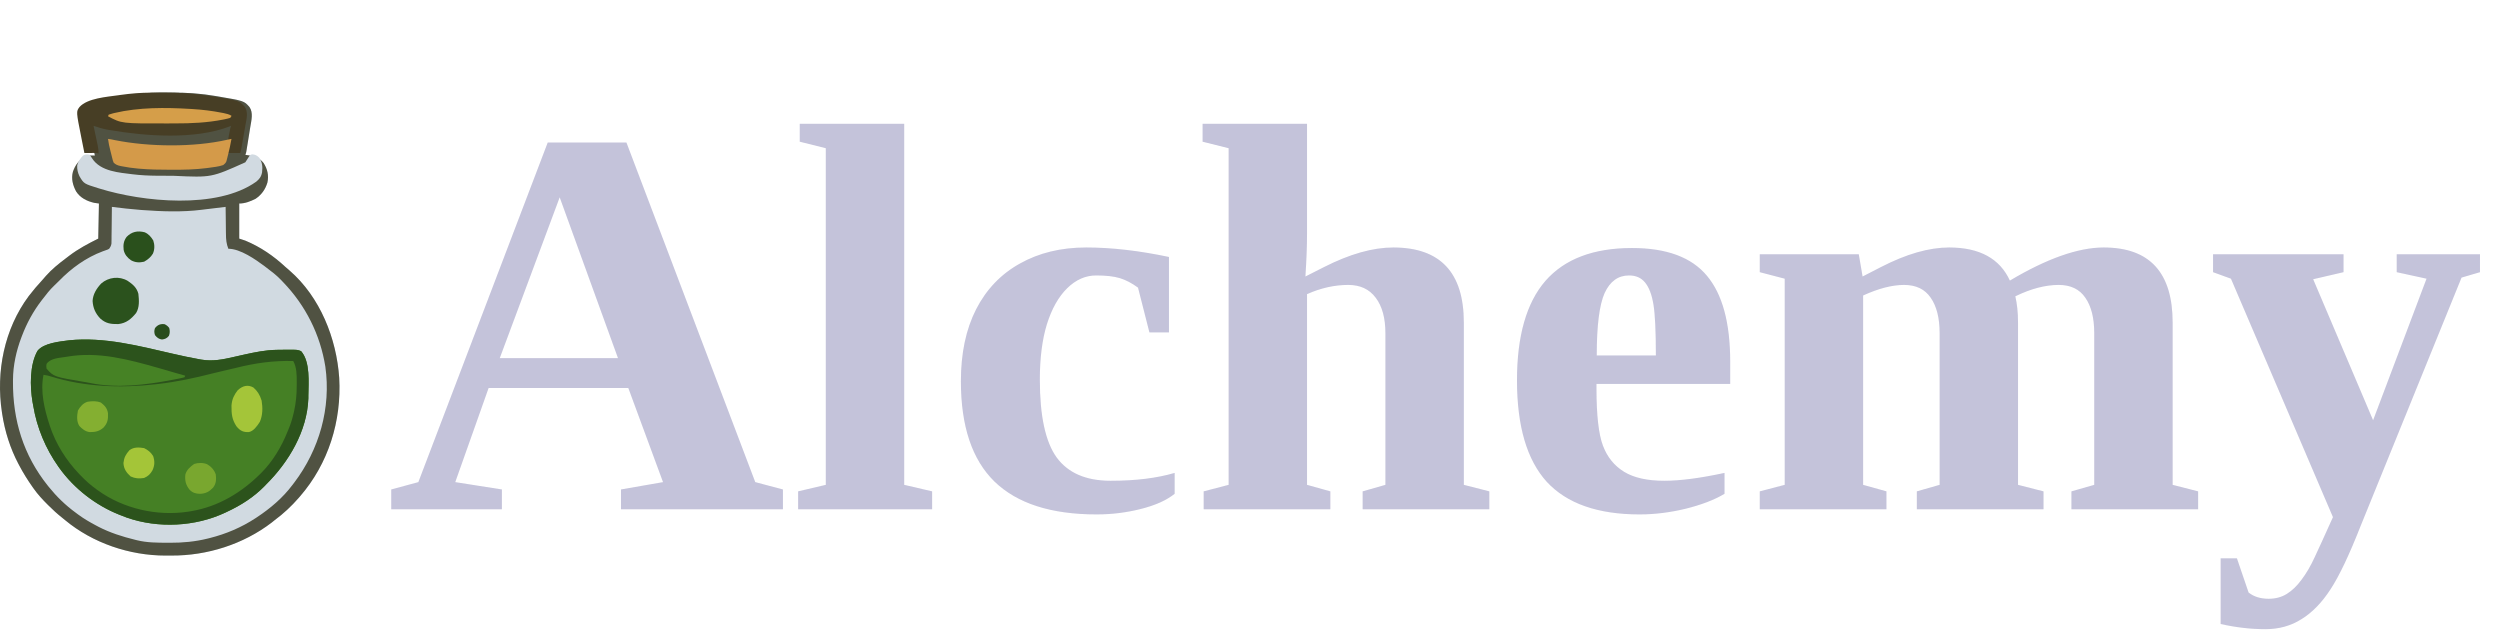
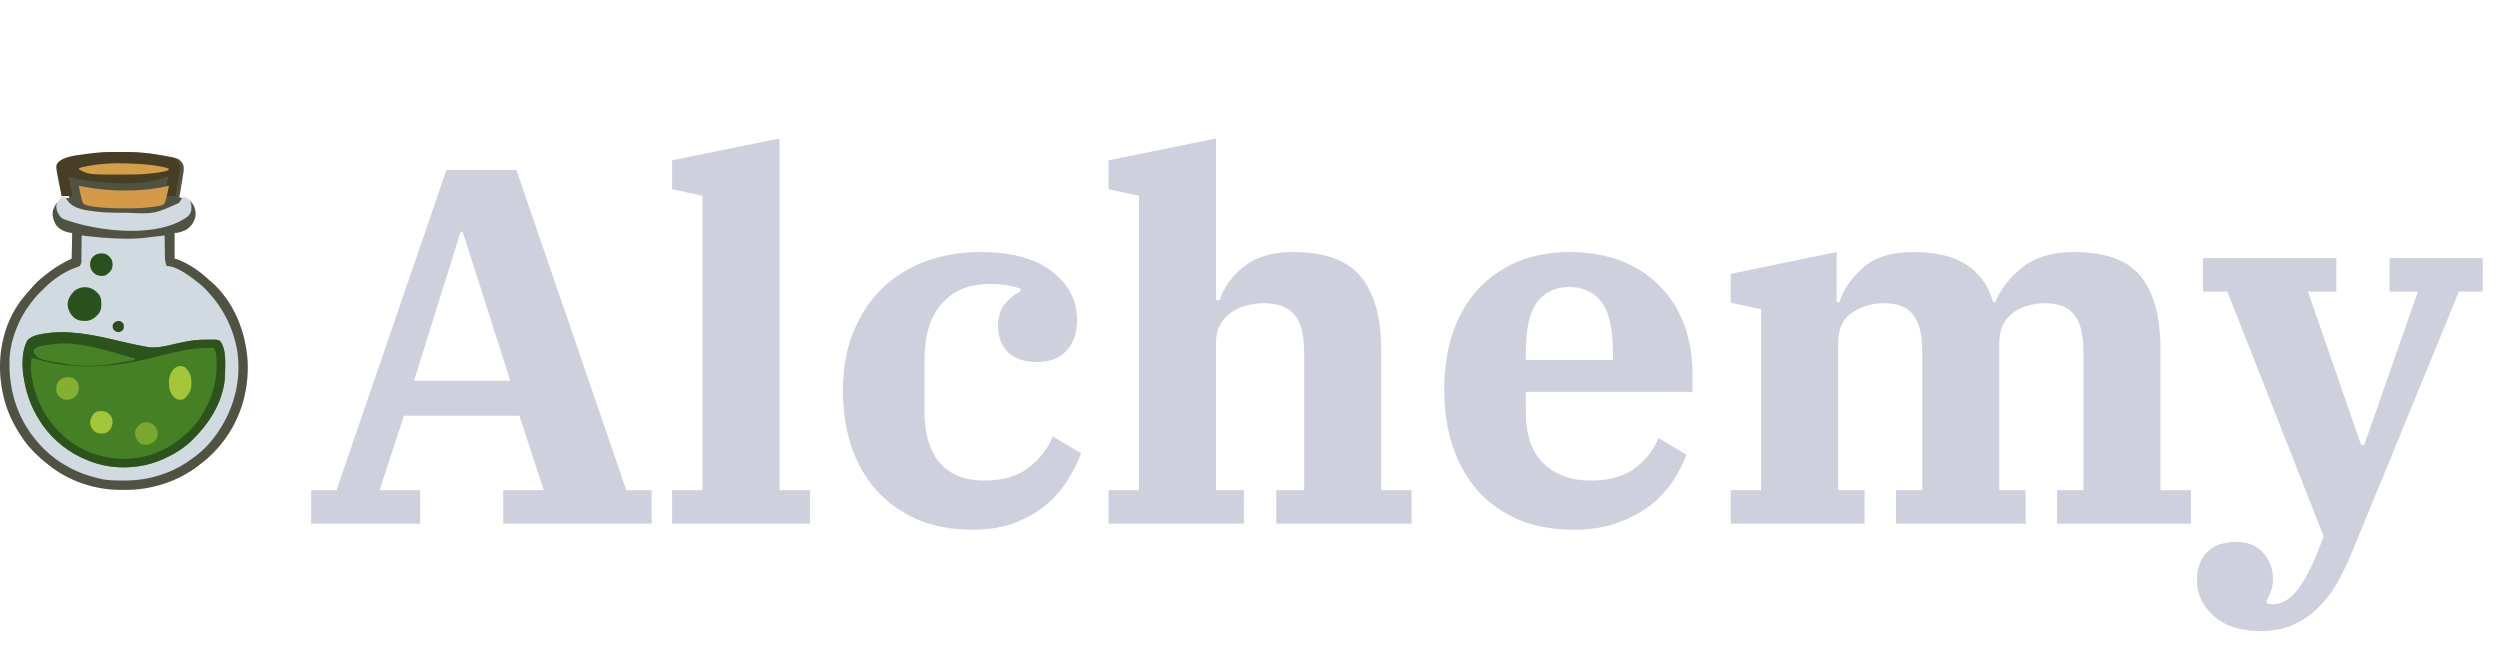
- <svg xmlns="http://www.w3.org/2000/svg" width="162" height="41" viewBox="0 0 162 41" fill="none">
-   <path d="M32.523 31.717V33H25.352V31.717L27.109 31.242L35.494 9.234H40.592L48.941 31.242L50.734 31.717V33H40.24V31.717L42.965 31.242L40.715 25.143H31.662L29.5 31.242L32.523 31.717ZM36.268 12.785L32.383 23.209H40.047L36.268 12.785ZM58.592 31.418L60.402 31.84V33H51.719V31.84L53.512 31.418V9.604L51.824 9.182V8.021H58.592V31.418ZM76.117 31.998C75.59 32.42 74.857 32.748 73.92 32.982C72.994 33.217 72.039 33.334 71.055 33.334C68.113 33.334 65.91 32.625 64.445 31.207C62.992 29.789 62.266 27.621 62.266 24.703C62.266 22.887 62.594 21.334 63.25 20.045C63.918 18.744 64.867 17.754 66.098 17.074C67.328 16.383 68.758 16.037 70.387 16.037C72.027 16.037 73.814 16.242 75.748 16.652V21.539H74.482L73.744 18.639C73.346 18.346 72.953 18.141 72.566 18.023C72.18 17.906 71.67 17.848 71.037 17.848C70.346 17.848 69.719 18.123 69.156 18.674C68.594 19.225 68.154 20.004 67.838 21.012C67.533 22.008 67.381 23.203 67.381 24.598C67.381 26.953 67.744 28.635 68.471 29.643C69.209 30.65 70.375 31.154 71.969 31.154C73.586 31.154 74.969 30.984 76.117 30.645V31.998ZM84.695 15.176C84.695 15.949 84.66 16.863 84.59 17.918L85.803 17.303C87.467 16.459 88.961 16.037 90.285 16.037C93.332 16.037 94.856 17.66 94.856 20.906V31.418L96.508 31.84V33H88.299V31.84L89.775 31.418V21.592C89.775 20.607 89.564 19.84 89.143 19.289C88.732 18.738 88.141 18.463 87.367 18.463C86.477 18.463 85.586 18.662 84.695 19.061V31.418L86.207 31.84V33H77.998V31.84L79.615 31.418V9.604L77.928 9.182V8.021H84.695V15.176ZM105.754 16.072C107.992 16.072 109.609 16.67 110.605 17.865C111.613 19.061 112.117 20.918 112.117 23.438V24.879H103.451V25.16C103.451 26.906 103.592 28.148 103.873 28.887C104.154 29.625 104.611 30.188 105.244 30.574C105.877 30.961 106.744 31.154 107.846 31.154C108.877 31.154 110.178 30.984 111.748 30.645V31.998C111.104 32.385 110.266 32.707 109.234 32.965C108.215 33.211 107.219 33.334 106.246 33.334C103.539 33.334 101.535 32.631 100.234 31.225C98.945 29.807 98.301 27.615 98.301 24.65C98.301 21.768 98.916 19.617 100.146 18.199C101.389 16.781 103.258 16.072 105.754 16.072ZM105.561 17.848C104.857 17.848 104.33 18.229 103.979 18.99C103.639 19.752 103.469 21.1 103.469 23.033H107.301C107.301 21.463 107.248 20.361 107.143 19.729C107.037 19.084 106.855 18.609 106.598 18.305C106.352 18 106.006 17.848 105.561 17.848ZM120.695 17.918L121.891 17.303C123.531 16.459 125.002 16.037 126.303 16.037C128.271 16.037 129.584 16.752 130.24 18.182C132.643 16.752 134.67 16.037 136.322 16.037C139.299 16.037 140.787 17.66 140.787 20.906V31.418L142.439 31.84V33H134.23V31.84L135.707 31.418V21.592C135.707 20.607 135.514 19.84 135.127 19.289C134.752 18.738 134.178 18.463 133.404 18.463C132.537 18.463 131.6 18.709 130.592 19.201C130.709 19.693 130.768 20.262 130.768 20.906V31.418L132.42 31.84V33H124.211V31.84L125.688 31.418V21.592C125.688 20.607 125.494 19.84 125.107 19.289C124.732 18.738 124.158 18.463 123.385 18.463C122.611 18.463 121.727 18.691 120.73 19.148V31.418L122.242 31.84V33H114.033V31.84L115.65 31.418V18.059L114.033 17.637V16.477H120.449L120.695 17.918ZM151.176 33.51L144.566 18.059L143.406 17.637V16.477H151.861V17.637L149.893 18.094L153.777 27.234L157.24 18.059L155.307 17.637V16.477H160.703V17.637L159.508 17.988L152.986 34.037C152.236 35.947 151.58 37.33 151.018 38.185C150.455 39.053 149.828 39.697 149.137 40.119C148.457 40.553 147.678 40.77 146.799 40.77C145.85 40.77 144.883 40.658 143.898 40.435V36.182H144.953L145.709 38.397C146.049 38.666 146.482 38.801 147.01 38.801C147.455 38.801 147.848 38.695 148.188 38.484C148.527 38.273 148.844 37.969 149.137 37.57C149.441 37.172 149.729 36.68 149.998 36.094C150.268 35.52 150.66 34.658 151.176 33.51Z" fill="#CED0DD" />
-   <path d="M32.523 31.717V33H25.352V31.717L27.109 31.242L35.494 9.234H40.592L48.941 31.242L50.734 31.717V33H40.24V31.717L42.965 31.242L40.715 25.143H31.662L29.5 31.242L32.523 31.717ZM36.268 12.785L32.383 23.209H40.047L36.268 12.785ZM58.592 31.418L60.402 31.84V33H51.719V31.84L53.512 31.418V9.604L51.824 9.182V8.021H58.592V31.418ZM76.117 31.998C75.59 32.42 74.857 32.748 73.92 32.982C72.994 33.217 72.039 33.334 71.055 33.334C68.113 33.334 65.91 32.625 64.445 31.207C62.992 29.789 62.266 27.621 62.266 24.703C62.266 22.887 62.594 21.334 63.25 20.045C63.918 18.744 64.867 17.754 66.098 17.074C67.328 16.383 68.758 16.037 70.387 16.037C72.027 16.037 73.814 16.242 75.748 16.652V21.539H74.482L73.744 18.639C73.346 18.346 72.953 18.141 72.566 18.023C72.18 17.906 71.67 17.848 71.037 17.848C70.346 17.848 69.719 18.123 69.156 18.674C68.594 19.225 68.154 20.004 67.838 21.012C67.533 22.008 67.381 23.203 67.381 24.598C67.381 26.953 67.744 28.635 68.471 29.643C69.209 30.65 70.375 31.154 71.969 31.154C73.586 31.154 74.969 30.984 76.117 30.645V31.998ZM84.695 15.176C84.695 15.949 84.66 16.863 84.59 17.918L85.803 17.303C87.467 16.459 88.961 16.037 90.285 16.037C93.332 16.037 94.856 17.66 94.856 20.906V31.418L96.508 31.84V33H88.299V31.84L89.775 31.418V21.592C89.775 20.607 89.564 19.84 89.143 19.289C88.732 18.738 88.141 18.463 87.367 18.463C86.477 18.463 85.586 18.662 84.695 19.061V31.418L86.207 31.84V33H77.998V31.84L79.615 31.418V9.604L77.928 9.182V8.021H84.695V15.176ZM105.754 16.072C107.992 16.072 109.609 16.67 110.605 17.865C111.613 19.061 112.117 20.918 112.117 23.438V24.879H103.451V25.16C103.451 26.906 103.592 28.148 103.873 28.887C104.154 29.625 104.611 30.188 105.244 30.574C105.877 30.961 106.744 31.154 107.846 31.154C108.877 31.154 110.178 30.984 111.748 30.645V31.998C111.104 32.385 110.266 32.707 109.234 32.965C108.215 33.211 107.219 33.334 106.246 33.334C103.539 33.334 101.535 32.631 100.234 31.225C98.945 29.807 98.301 27.615 98.301 24.65C98.301 21.768 98.916 19.617 100.146 18.199C101.389 16.781 103.258 16.072 105.754 16.072ZM105.561 17.848C104.857 17.848 104.33 18.229 103.979 18.99C103.639 19.752 103.469 21.1 103.469 23.033H107.301C107.301 21.463 107.248 20.361 107.143 19.729C107.037 19.084 106.855 18.609 106.598 18.305C106.352 18 106.006 17.848 105.561 17.848ZM120.695 17.918L121.891 17.303C123.531 16.459 125.002 16.037 126.303 16.037C128.271 16.037 129.584 16.752 130.24 18.182C132.643 16.752 134.67 16.037 136.322 16.037C139.299 16.037 140.787 17.66 140.787 20.906V31.418L142.439 31.84V33H134.23V31.84L135.707 31.418V21.592C135.707 20.607 135.514 19.84 135.127 19.289C134.752 18.738 134.178 18.463 133.404 18.463C132.537 18.463 131.6 18.709 130.592 19.201C130.709 19.693 130.768 20.262 130.768 20.906V31.418L132.42 31.84V33H124.211V31.84L125.688 31.418V21.592C125.688 20.607 125.494 19.84 125.107 19.289C124.732 18.738 124.158 18.463 123.385 18.463C122.611 18.463 121.727 18.691 120.73 19.148V31.418L122.242 31.84V33H114.033V31.84L115.65 31.418V18.059L114.033 17.637V16.477H120.449L120.695 17.918ZM151.176 33.51L144.566 18.059L143.406 17.637V16.477H151.861V17.637L149.893 18.094L153.777 27.234L157.24 18.059L155.307 17.637V16.477H160.703V17.637L159.508 17.988L152.986 34.037C152.236 35.947 151.58 37.33 151.018 38.185C150.455 39.053 149.828 39.697 149.137 40.119C148.457 40.553 147.678 40.77 146.799 40.77C145.85 40.77 144.883 40.658 143.898 40.435V36.182H144.953L145.709 38.397C146.049 38.666 146.482 38.801 147.01 38.801C147.455 38.801 147.848 38.695 148.188 38.484C148.527 38.273 148.844 37.969 149.137 37.57C149.441 37.172 149.729 36.68 149.998 36.094C150.268 35.52 150.66 34.658 151.176 33.51Z" fill="#6B46C1" fill-opacity="0.1" />
-   <path d="M10.727 6.001C10.876 6.001 11.026 6.001 11.175 6C12.117 5.999 13.047 6.061 13.975 6.223C14.009 6.228 14.042 6.234 14.077 6.24C15.815 6.536 15.815 6.536 16.168 6.939C16.42 7.301 16.29 7.797 16.222 8.209C16.214 8.258 16.206 8.306 16.198 8.356C16.182 8.458 16.166 8.559 16.149 8.66C16.123 8.816 16.099 8.971 16.074 9.127C16.058 9.226 16.042 9.325 16.026 9.423C16.015 9.493 16.015 9.493 16.003 9.564C15.996 9.607 15.989 9.65 15.982 9.694C15.973 9.751 15.973 9.751 15.963 9.809C15.944 9.906 15.944 9.906 15.9 10.037C15.95 10.043 15.95 10.043 16.001 10.049C16.428 10.107 16.808 10.213 17.081 10.564C17.334 10.959 17.429 11.374 17.326 11.836C17.191 12.276 16.948 12.62 16.562 12.881C16.226 13.049 15.882 13.187 15.503 13.187C15.503 13.938 15.503 14.689 15.503 15.462C15.7 15.527 15.7 15.527 15.9 15.594C16.867 15.995 17.726 16.582 18.489 17.292C18.579 17.375 18.672 17.454 18.766 17.532C20.748 19.253 21.805 21.933 21.981 24.486C22.14 27.279 21.283 30.047 19.431 32.176C19.407 32.204 19.382 32.232 19.357 32.261C18.886 32.802 18.374 33.28 17.798 33.707C17.735 33.758 17.671 33.809 17.608 33.86C15.774 35.267 13.419 36.014 11.11 35.999C10.979 35.998 10.848 35.999 10.717 36C8.403 36.002 6.006 35.19 4.224 33.709C4.153 33.65 4.081 33.591 4.008 33.533C3.702 33.291 3.421 33.033 3.146 32.758C3.124 32.737 3.103 32.716 3.081 32.694C2.751 32.365 2.442 32.032 2.175 31.651C2.153 31.621 2.132 31.591 2.11 31.56C1.794 31.11 1.504 30.649 1.248 30.163C1.23 30.131 1.213 30.098 1.195 30.064C0.663 29.055 0.318 27.962 0.144 26.838C0.137 26.793 0.13 26.747 0.123 26.701C-0.27 24.091 0.27 21.325 1.866 19.181C2.144 18.819 2.439 18.472 2.75 18.138C2.829 18.052 2.905 17.963 2.98 17.874C3.356 17.448 3.804 17.088 4.258 16.747C4.336 16.688 4.414 16.628 4.491 16.569C5.073 16.126 5.713 15.787 6.367 15.462C6.382 14.712 6.396 13.961 6.411 13.187C6.309 13.173 6.208 13.158 6.102 13.143C5.629 13.032 5.201 12.822 4.933 12.405C4.719 12.003 4.606 11.584 4.724 11.134C4.878 10.687 5.114 10.364 5.545 10.152C5.686 10.086 5.802 10.078 5.955 10.079C5.991 10.079 6.027 10.08 6.064 10.08C6.091 10.08 6.118 10.081 6.147 10.081C6.131 9.998 6.131 9.998 6.116 9.913C6.077 9.705 6.039 9.498 6.001 9.29C5.984 9.2 5.968 9.111 5.951 9.021C5.629 7.281 5.629 7.281 5.838 6.975C6.336 6.378 7.545 6.291 8.268 6.179C8.312 6.172 8.355 6.165 8.4 6.158C8.546 6.137 8.692 6.118 8.839 6.099C8.869 6.096 8.9 6.092 8.931 6.088C9.53 6.014 10.124 5.998 10.727 6.001Z" fill="#D1DAE1" />
-   <path d="M11.203 22.923C11.771 23.053 12.34 23.178 12.914 23.279C12.954 23.287 12.993 23.294 13.034 23.301C13.782 23.427 14.429 23.296 15.158 23.128C15.344 23.085 15.53 23.044 15.716 23.002C15.761 22.992 15.807 22.982 15.854 22.971C16.52 22.825 17.207 22.683 17.89 22.671C17.935 22.67 17.979 22.669 18.025 22.668C18.183 22.665 18.341 22.664 18.499 22.663C18.576 22.662 18.576 22.662 18.654 22.661C19.279 22.66 19.279 22.66 19.513 22.756C20.118 23.449 19.993 24.808 19.982 25.647C19.982 25.702 19.982 25.757 19.982 25.814C19.906 27.934 18.718 29.928 17.25 31.388C17.216 31.423 17.182 31.458 17.148 31.495C16.446 32.216 15.6 32.753 14.689 33.174C14.662 33.187 14.634 33.2 14.607 33.213C12.662 34.134 10.249 34.251 8.218 33.541C8.083 33.491 7.949 33.44 7.815 33.386C7.785 33.375 7.756 33.363 7.725 33.351C6.197 32.742 4.802 31.66 3.845 30.325C3.827 30.3 3.809 30.275 3.791 30.25C2.954 29.071 2.39 27.717 2.153 26.291C2.139 26.21 2.124 26.13 2.108 26.049C1.94 25.051 1.915 23.649 2.427 22.739C2.822 22.223 3.882 22.131 4.484 22.05C6.752 21.822 9.015 22.419 11.203 22.923Z" fill="#458025" />
-   <path d="M10.727 6.001C10.876 6.001 11.026 6.001 11.175 6C12.117 5.999 13.047 6.061 13.975 6.223C14.009 6.228 14.042 6.234 14.077 6.24C15.815 6.536 15.815 6.536 16.168 6.939C16.42 7.301 16.29 7.797 16.222 8.209C16.214 8.258 16.206 8.306 16.198 8.356C16.182 8.458 16.166 8.559 16.149 8.66C16.123 8.816 16.099 8.971 16.074 9.127C16.058 9.226 16.042 9.325 16.026 9.423C16.015 9.493 16.015 9.493 16.003 9.564C15.996 9.607 15.989 9.65 15.982 9.694C15.973 9.751 15.973 9.751 15.963 9.809C15.944 9.906 15.944 9.906 15.9 10.037C15.95 10.043 15.95 10.043 16.001 10.049C16.428 10.107 16.808 10.213 17.081 10.564C17.334 10.959 17.429 11.374 17.326 11.836C17.191 12.276 16.948 12.62 16.562 12.881C16.226 13.049 15.882 13.187 15.503 13.187C15.503 13.938 15.503 14.689 15.503 15.462C15.7 15.527 15.7 15.527 15.9 15.594C16.867 15.995 17.726 16.582 18.489 17.292C18.579 17.375 18.672 17.454 18.766 17.532C20.748 19.253 21.805 21.933 21.981 24.486C22.14 27.279 21.283 30.047 19.431 32.176C19.407 32.204 19.382 32.232 19.357 32.261C18.886 32.802 18.374 33.28 17.798 33.707C17.735 33.758 17.671 33.809 17.608 33.86C15.774 35.267 13.419 36.014 11.11 35.999C10.979 35.998 10.848 35.999 10.717 36C8.403 36.002 6.006 35.19 4.224 33.709C4.153 33.65 4.081 33.591 4.008 33.533C3.702 33.291 3.421 33.033 3.146 32.758C3.124 32.737 3.103 32.716 3.081 32.694C2.751 32.365 2.442 32.032 2.175 31.651C2.153 31.621 2.132 31.591 2.11 31.56C1.794 31.11 1.504 30.649 1.248 30.163C1.23 30.131 1.213 30.098 1.195 30.064C0.663 29.055 0.318 27.962 0.144 26.838C0.137 26.793 0.13 26.747 0.123 26.701C-0.27 24.091 0.27 21.325 1.866 19.181C2.144 18.819 2.439 18.472 2.75 18.138C2.829 18.052 2.905 17.963 2.98 17.874C3.356 17.448 3.804 17.088 4.258 16.747C4.336 16.688 4.414 16.628 4.491 16.569C5.073 16.126 5.713 15.787 6.367 15.462C6.382 14.712 6.396 13.961 6.411 13.187C6.309 13.173 6.208 13.158 6.102 13.143C5.629 13.032 5.201 12.822 4.933 12.405C4.719 12.003 4.606 11.584 4.724 11.134C4.878 10.687 5.114 10.364 5.545 10.152C5.686 10.086 5.802 10.078 5.955 10.079C5.991 10.079 6.027 10.08 6.064 10.08C6.091 10.08 6.118 10.081 6.147 10.081C6.131 9.998 6.131 9.998 6.116 9.913C6.077 9.705 6.039 9.498 6.001 9.29C5.984 9.2 5.968 9.111 5.951 9.021C5.629 7.281 5.629 7.281 5.838 6.975C6.336 6.378 7.545 6.291 8.268 6.179C8.312 6.172 8.355 6.165 8.4 6.158C8.546 6.137 8.692 6.118 8.839 6.099C8.869 6.096 8.9 6.092 8.931 6.088C9.53 6.014 10.124 5.998 10.727 6.001ZM7.25 13.406C7.25 13.437 7.249 13.468 7.249 13.499C7.247 13.79 7.243 14.08 7.24 14.37C7.238 14.519 7.236 14.669 7.235 14.818C7.233 14.99 7.231 15.161 7.228 15.333C7.228 15.386 7.228 15.44 7.228 15.495C7.226 15.57 7.226 15.57 7.225 15.646C7.224 15.712 7.224 15.712 7.223 15.779C7.203 15.92 7.157 16.003 7.073 16.119C6.99 16.169 6.99 16.169 6.895 16.201C6.86 16.214 6.825 16.227 6.788 16.24C6.75 16.253 6.713 16.266 6.673 16.28C5.567 16.692 4.624 17.379 3.808 18.219C3.587 18.438 3.587 18.438 3.512 18.507C3.225 18.78 2.987 19.086 2.748 19.4C2.72 19.436 2.72 19.436 2.692 19.473C2.155 20.171 1.735 20.941 1.424 21.763C1.404 21.816 1.404 21.816 1.383 21.87C1.054 22.739 0.847 23.677 0.842 24.608C0.841 24.645 0.841 24.681 0.841 24.719C0.824 27.223 1.515 29.497 3.101 31.476C3.131 31.512 3.131 31.512 3.161 31.55C3.67 32.183 4.252 32.746 4.911 33.226C4.961 33.263 5.012 33.301 5.062 33.339C5.434 33.613 5.825 33.842 6.235 34.057C6.286 34.084 6.337 34.111 6.389 34.139C7.14 34.525 7.931 34.775 8.751 34.976C8.79 34.986 8.829 34.996 8.869 35.006C9.53 35.169 10.197 35.168 10.874 35.17C10.942 35.17 10.942 35.17 11.01 35.171C11.839 35.174 12.651 35.1 13.456 34.899C13.525 34.882 13.525 34.882 13.595 34.865C14.656 34.597 15.649 34.175 16.562 33.576C16.594 33.555 16.626 33.534 16.659 33.512C17.516 32.944 18.329 32.256 18.945 31.432C18.984 31.381 19.023 31.33 19.062 31.279C20.69 29.131 21.461 26.431 21.082 23.756C20.751 21.684 19.805 19.795 18.344 18.281C18.29 18.225 18.237 18.169 18.183 18.113C17.904 17.824 17.589 17.584 17.268 17.344C17.227 17.312 17.186 17.281 17.144 17.249C16.55 16.808 15.571 16.119 14.797 16.119C14.669 15.799 14.644 15.521 14.642 15.179C14.641 15.103 14.641 15.103 14.639 15.025C14.637 14.864 14.636 14.702 14.634 14.541C14.633 14.431 14.631 14.321 14.63 14.211C14.626 13.943 14.623 13.674 14.62 13.406C14.419 13.43 14.219 13.454 14.018 13.478C13.949 13.487 13.881 13.495 13.813 13.503C13.714 13.515 13.616 13.527 13.517 13.539C13.472 13.544 13.472 13.544 13.426 13.549C13.248 13.571 13.248 13.571 13.07 13.593C11.81 13.753 10.489 13.704 9.225 13.611C9.189 13.609 9.153 13.606 9.117 13.603C8.492 13.557 7.871 13.483 7.25 13.406Z" fill="#505242" />
-   <path d="M11.203 22.923C11.771 23.053 12.34 23.178 12.914 23.279C12.954 23.287 12.993 23.294 13.034 23.301C13.782 23.427 14.429 23.296 15.158 23.128C15.344 23.085 15.53 23.044 15.716 23.002C15.761 22.992 15.807 22.982 15.854 22.971C16.52 22.825 17.207 22.683 17.89 22.671C17.935 22.67 17.979 22.669 18.025 22.668C18.183 22.665 18.341 22.664 18.499 22.663C18.576 22.662 18.576 22.662 18.654 22.661C19.279 22.66 19.279 22.66 19.513 22.756C20.118 23.449 19.993 24.808 19.982 25.647C19.982 25.702 19.982 25.757 19.982 25.814C19.906 27.934 18.718 29.928 17.25 31.388C17.216 31.423 17.182 31.458 17.148 31.495C16.446 32.216 15.6 32.753 14.689 33.174C14.662 33.187 14.634 33.2 14.607 33.213C12.662 34.134 10.249 34.251 8.218 33.541C8.083 33.491 7.949 33.44 7.815 33.386C7.785 33.375 7.756 33.363 7.725 33.351C6.197 32.742 4.802 31.66 3.845 30.325C3.827 30.3 3.809 30.275 3.791 30.25C2.954 29.071 2.39 27.717 2.153 26.291C2.139 26.21 2.124 26.13 2.108 26.049C1.94 25.051 1.915 23.649 2.427 22.739C2.822 22.223 3.882 22.131 4.484 22.05C6.752 21.822 9.015 22.419 11.203 22.923ZM15.274 23.843C15.029 23.905 14.783 23.961 14.537 24.015C14.271 24.074 14.007 24.137 13.744 24.205C12.595 24.499 11.429 24.749 10.249 24.882C10.194 24.888 10.139 24.894 10.083 24.901C7.83 25.154 5.483 25.077 3.307 24.398C3.146 24.347 2.988 24.31 2.82 24.287C2.601 25.345 2.874 26.512 3.205 27.518C3.214 27.548 3.224 27.577 3.234 27.608C3.617 28.766 4.284 29.826 5.126 30.707C5.148 30.73 5.169 30.753 5.192 30.777C5.53 31.13 5.879 31.446 6.278 31.728C6.302 31.745 6.326 31.762 6.35 31.78C7.987 32.961 10.171 33.46 12.169 33.16C12.226 33.151 12.283 33.141 12.341 33.131C12.388 33.123 12.388 33.123 12.436 33.115C14.153 32.819 15.642 31.921 16.866 30.707C16.888 30.686 16.91 30.664 16.933 30.641C17.672 29.901 18.241 28.947 18.627 27.982C18.659 27.901 18.693 27.821 18.726 27.741C18.859 27.417 18.954 27.091 19.032 26.75C19.045 26.695 19.045 26.695 19.058 26.639C19.176 26.099 19.229 25.567 19.227 25.017C19.227 24.924 19.228 24.832 19.229 24.74C19.231 24.299 19.225 23.787 19 23.393C17.71 23.361 16.523 23.526 15.274 23.843Z" fill="#2C531C" />
-   <path d="M10.212 6.001C10.367 6.001 10.522 6.001 10.676 6C11.652 5.999 12.614 6.059 13.575 6.214C13.61 6.219 13.645 6.225 13.681 6.23C15.481 6.514 15.481 6.514 15.846 6.901C16.107 7.248 15.973 7.724 15.902 8.119C15.894 8.165 15.886 8.211 15.878 8.259C15.852 8.406 15.826 8.552 15.8 8.698C15.783 8.798 15.766 8.897 15.749 8.997C15.717 9.178 15.686 9.359 15.653 9.54C15.647 9.577 15.641 9.613 15.634 9.65C15.617 9.739 15.593 9.828 15.569 9.916C15.283 9.916 14.996 9.916 14.701 9.916C14.686 9.944 14.671 9.971 14.655 10C14.681 9.616 14.742 9.242 14.815 8.864C14.825 8.809 14.836 8.753 14.846 8.698C14.923 8.297 14.923 8.297 14.975 8.153C14.943 8.166 14.912 8.179 14.879 8.193C12.63 9.062 9.453 8.831 7.115 8.428C7.067 8.42 7.019 8.412 6.97 8.404C6.655 8.346 6.362 8.261 6.064 8.153C6.073 8.198 6.083 8.244 6.093 8.291C6.129 8.462 6.165 8.632 6.2 8.803C6.216 8.876 6.231 8.95 6.247 9.023C6.269 9.129 6.291 9.236 6.313 9.342C6.32 9.374 6.327 9.407 6.335 9.441C6.371 9.616 6.391 9.779 6.383 9.958C6.353 9.944 6.323 9.93 6.292 9.916C6.229 9.913 6.166 9.912 6.103 9.912C6.066 9.912 6.03 9.912 5.992 9.912C5.953 9.913 5.915 9.913 5.875 9.913C5.817 9.914 5.817 9.914 5.757 9.914C5.661 9.914 5.565 9.915 5.469 9.916C5.419 9.663 5.369 9.41 5.318 9.157C5.301 9.071 5.284 8.985 5.267 8.899C4.934 7.229 4.934 7.229 5.15 6.935C5.666 6.363 6.918 6.279 7.666 6.172C7.711 6.165 7.756 6.159 7.803 6.152C7.954 6.131 8.106 6.113 8.257 6.095C8.289 6.092 8.32 6.088 8.353 6.084C8.973 6.013 9.588 5.998 10.212 6.001Z" fill="#473E25" />
-   <path d="M7 9C7.158 9.021 7.31 9.051 7.464 9.084C9.655 9.52 12.537 9.552 14.713 9.059C14.808 9.039 14.904 9.02 15 9C14.938 9.353 14.862 9.704 14.772 10.053C14.762 10.094 14.751 10.135 14.741 10.177C14.727 10.235 14.712 10.294 14.696 10.352C14.688 10.386 14.679 10.42 14.67 10.455C14.626 10.558 14.569 10.617 14.467 10.695C14.175 10.8 13.823 10.833 13.505 10.877C13.472 10.882 13.438 10.886 13.404 10.891C12.653 10.989 11.894 11.002 11.133 11C11.089 11 11.046 10.999 11 10.999C10.348 10.998 9.7 10.99 9.051 10.933C9.016 10.93 8.981 10.927 8.944 10.924C8.586 10.892 8.236 10.843 7.887 10.773C7.844 10.765 7.844 10.765 7.801 10.756C7.605 10.714 7.497 10.661 7.369 10.546C7.323 10.456 7.301 10.364 7.279 10.269C7.272 10.242 7.265 10.215 7.258 10.188C7.236 10.102 7.216 10.017 7.195 9.931C7.18 9.874 7.166 9.817 7.151 9.76C7.087 9.507 7.031 9.257 7 9Z" fill="#D49A49" />
-   <path d="M5.803 10.028C5.883 10.127 5.883 10.127 5.963 10.254C6.519 11.129 7.768 11.182 8.588 11.293C9.114 11.358 9.637 11.383 10.165 11.387C10.218 11.387 10.218 11.387 10.271 11.387C10.458 11.389 10.644 11.39 10.83 11.39C10.98 11.391 11.13 11.392 11.281 11.394C13.703 11.506 13.703 11.506 15.898 10.517C15.957 10.43 16.014 10.341 16.069 10.25C16.203 10.037 16.203 10.037 16.343 10C16.542 10.016 16.648 10.071 16.808 10.227C16.996 10.546 17.025 10.771 16.983 11.163C16.926 11.47 16.802 11.603 16.606 11.771C14.062 13.592 9.217 13.075 6.476 12.227C6.428 12.213 6.428 12.213 6.379 12.198C5.435 11.905 5.435 11.905 5.148 11.418C5.042 11.184 4.988 10.985 5.002 10.713C5.064 10.451 5.213 10.268 5.371 10.089C5.529 9.989 5.628 9.996 5.803 10.028Z" fill="#D1DAE1" />
-   <path d="M10.237 23.836C10.291 23.851 10.291 23.851 10.347 23.867C10.676 23.961 11.004 24.056 11.332 24.154C11.554 24.22 11.777 24.281 12 24.343C11.986 24.376 11.972 24.409 11.958 24.444C11.839 24.48 11.839 24.48 11.678 24.513C11.633 24.522 11.633 24.522 11.588 24.532C11.489 24.552 11.39 24.571 11.291 24.59C11.24 24.599 11.24 24.599 11.187 24.61C9.453 24.94 7.605 25.18 5.862 24.822C5.732 24.796 5.603 24.774 5.473 24.752C3.484 24.413 3.484 24.413 3.016 23.886C2.995 23.731 2.995 23.731 3.016 23.582C3.281 23.193 3.886 23.193 4.275 23.126C4.321 23.118 4.321 23.118 4.368 23.11C6.368 22.768 8.299 23.285 10.237 23.836Z" fill="#468225" />
-   <path d="M12.347 7.059C12.399 7.062 12.399 7.062 12.452 7.065C13.104 7.104 13.745 7.182 14.382 7.308C14.419 7.315 14.456 7.322 14.494 7.329C14.683 7.367 14.839 7.405 15 7.5C14.98 7.564 14.98 7.564 14.916 7.639C14.795 7.676 14.685 7.703 14.56 7.728C14.525 7.735 14.489 7.742 14.452 7.75C13.427 7.953 12.386 7.999 11.335 7.997C11.17 7.997 11.005 7.998 10.84 7.999C7.879 8.005 7.879 8.005 7 7.534C7.014 7.5 7.028 7.466 7.042 7.43C7.136 7.395 7.223 7.369 7.321 7.345C7.351 7.338 7.381 7.33 7.412 7.323C8.998 6.948 10.716 6.96 12.347 7.059Z" fill="#D59E49" />
-   <path d="M8.276 18.2C8.612 18.43 8.859 18.636 8.967 19.036C9.012 19.456 9.047 19.913 8.818 20.286C8.497 20.676 8.178 20.945 7.664 21C7.183 21.005 6.863 20.968 6.5 20.642C6.186 20.314 6.029 19.961 6 19.507C6.021 19.064 6.26 18.688 6.557 18.372C7.03 17.956 7.73 17.875 8.276 18.2Z" fill="#2B521D" />
-   <path d="M13.427 30.085C13.687 30.234 13.891 30.466 13.983 30.746C14.021 31.06 14.01 31.344 13.807 31.6C13.553 31.866 13.334 31.983 12.959 32C12.681 31.993 12.481 31.934 12.286 31.735C12.036 31.428 11.969 31.135 12.012 30.746C12.095 30.443 12.33 30.245 12.582 30.064C12.846 29.978 13.169 29.973 13.427 30.085Z" fill="#79A72F" />
-   <path d="M9.373 15.051C9.632 15.161 9.789 15.349 9.932 15.584C10.026 15.859 10.028 16.173 9.905 16.441C9.768 16.671 9.572 16.826 9.338 16.958C9.03 17.03 8.764 17.016 8.486 16.863C8.244 16.693 8.071 16.48 8.013 16.192C7.977 15.871 8.007 15.615 8.205 15.35C8.532 15.014 8.914 14.933 9.373 15.051Z" fill="#2A501C" />
-   <path d="M16.42 25.11C16.666 25.323 16.836 25.574 16.953 25.958C17.032 26.441 17.022 26.899 16.842 27.329C16.644 27.64 16.424 27.935 16.127 27.999C15.789 28.011 15.573 27.939 15.315 27.615C15.041 27.186 14.994 26.854 15.001 26.276C15.036 25.842 15.176 25.591 15.392 25.301C15.706 24.998 16.057 24.904 16.42 25.11Z" fill="#A4C539" />
-   <path d="M9.336 29.037C9.598 29.166 9.771 29.306 9.924 29.553C10.035 29.881 10.027 30.155 9.884 30.469C9.742 30.72 9.607 30.854 9.336 30.973C9.011 31.024 8.762 31.01 8.462 30.872C8.186 30.62 8.017 30.38 8 30.001C8.041 29.638 8.147 29.448 8.388 29.174C8.669 28.96 9 28.983 9.336 29.037Z" fill="#A4C538" />
-   <path d="M6.541 26.088C6.792 26.288 6.948 26.459 6.997 26.776C7.013 27.167 6.979 27.418 6.696 27.719C6.421 27.949 6.175 28.004 5.808 28C5.523 27.962 5.333 27.799 5.143 27.604C4.95 27.302 4.989 26.943 5.049 26.604C5.195 26.351 5.373 26.132 5.666 26.035C5.98 25.988 6.248 25.973 6.541 26.088Z" fill="#84AF31" />
-   <path d="M10.675 21.01C10.799 21.078 10.882 21.137 10.967 21.255C11.015 21.435 11.013 21.587 10.947 21.76C10.819 21.923 10.692 21.974 10.497 22C10.292 21.973 10.178 21.883 10.044 21.718C9.986 21.556 9.985 21.427 10.042 21.263C10.216 21.043 10.411 20.971 10.675 21.01Z" fill="#294D1C" />
+ <svg xmlns="http://www.w3.org/2000/svg" width="148" height="39" viewBox="0 0 148 39" fill="none">
+   <path d="M18.42 29.02H19.92L26.43 10.06H30.57L37.08 29.02H38.58V31H29.79V29.02H32.19L30.75 24.61H23.91L22.47 29.02H24.87V31H18.42V29.02ZM24.51 22.54H30.21L27.39 13.72H27.27L24.51 22.54ZM39.787 29.02H41.587V11.59L39.787 11.2V9.49L46.147 8.2V29.02H47.947V31H39.787V29.02ZM57.582 31.36C56.322 31.36 55.212 31.15 54.252 30.73C53.312 30.31 52.512 29.73 51.852 28.99C51.212 28.25 50.722 27.38 50.382 26.38C50.062 25.38 49.902 24.29 49.902 23.11C49.902 21.79 50.112 20.63 50.532 19.63C50.952 18.61 51.522 17.75 52.242 17.05C52.982 16.35 53.842 15.82 54.822 15.46C55.822 15.1 56.892 14.92 58.032 14.92C59.872 14.92 61.282 15.3 62.262 16.06C63.262 16.82 63.762 17.78 63.762 18.94C63.762 19.7 63.552 20.31 63.132 20.77C62.712 21.21 62.132 21.43 61.392 21.43C60.652 21.43 60.082 21.24 59.682 20.86C59.282 20.46 59.082 19.94 59.082 19.3C59.082 18.78 59.212 18.35 59.472 18.01C59.752 17.67 60.062 17.42 60.402 17.26V17.08C60.202 17.02 59.962 16.96 59.682 16.9C59.422 16.84 59.062 16.81 58.602 16.81C57.382 16.81 56.432 17.2 55.752 17.98C55.072 18.74 54.732 19.84 54.732 21.28V24.4C54.732 25.72 55.042 26.73 55.662 27.43C56.282 28.11 57.142 28.45 58.242 28.45C59.362 28.45 60.252 28.19 60.912 27.67C61.572 27.15 62.042 26.54 62.322 25.84L64.002 26.83C63.822 27.33 63.562 27.85 63.222 28.39C62.902 28.93 62.482 29.42 61.962 29.86C61.442 30.3 60.822 30.66 60.102 30.94C59.382 31.22 58.542 31.36 57.582 31.36ZM65.626 29.02H67.426V11.59L65.626 11.2V9.49L71.986 8.2V17.77H72.196C72.476 16.97 72.966 16.3 73.666 15.76C74.386 15.2 75.336 14.92 76.516 14.92C78.436 14.92 79.786 15.41 80.566 16.39C81.366 17.35 81.766 18.8 81.766 20.74V29.02H83.566V31H75.556V29.02H77.206V20.89C77.206 19.83 77.016 19.08 76.636 18.64C76.276 18.18 75.656 17.95 74.776 17.95C74.436 17.95 74.096 18 73.756 18.1C73.436 18.18 73.136 18.32 72.856 18.52C72.596 18.7 72.386 18.94 72.226 19.24C72.066 19.52 71.986 19.87 71.986 20.29V29.02H73.636V31H65.626V29.02ZM93.177 31.36C91.937 31.36 90.837 31.16 89.877 30.76C88.937 30.34 88.137 29.77 87.477 29.05C86.837 28.31 86.347 27.44 86.007 26.44C85.667 25.42 85.497 24.31 85.497 23.11C85.497 21.85 85.667 20.71 86.007 19.69C86.367 18.67 86.867 17.81 87.507 17.11C88.167 16.41 88.947 15.87 89.847 15.49C90.767 15.11 91.787 14.92 92.907 14.92C94.027 14.92 95.037 15.09 95.937 15.43C96.837 15.77 97.597 16.26 98.217 16.9C98.857 17.52 99.347 18.28 99.687 19.18C100.027 20.08 100.197 21.08 100.197 22.18V23.2H90.327V24.4C90.327 25.74 90.677 26.75 91.377 27.43C92.077 28.11 93.007 28.45 94.167 28.45C95.247 28.45 96.117 28.21 96.777 27.73C97.437 27.23 97.907 26.63 98.187 25.93L99.837 26.92C99.657 27.42 99.397 27.93 99.057 28.45C98.717 28.97 98.277 29.45 97.737 29.89C97.197 30.31 96.547 30.66 95.787 30.94C95.027 31.22 94.157 31.36 93.177 31.36ZM90.327 21.31H95.487V20.89C95.487 19.45 95.257 18.44 94.797 17.86C94.337 17.28 93.707 16.99 92.907 16.99C92.107 16.99 91.477 17.28 91.017 17.86C90.557 18.44 90.327 19.45 90.327 20.89V21.31ZM102.46 29.02H104.26V18.31L102.46 17.92V16.21L108.73 14.92V17.89H108.88C109.16 17.09 109.64 16.4 110.32 15.82C111.02 15.22 111.99 14.92 113.23 14.92C114.59 14.92 115.65 15.17 116.41 15.67C117.19 16.17 117.72 16.91 118 17.89H118.12C118.44 17.11 118.98 16.42 119.74 15.82C120.5 15.22 121.51 14.92 122.77 14.92C124.65 14.92 125.97 15.4 126.73 16.36C127.51 17.32 127.9 18.77 127.9 20.71V29.02H129.7V31H121.78V29.02H123.34V20.89C123.34 19.83 123.16 19.08 122.8 18.64C122.46 18.18 121.87 17.95 121.03 17.95C120.69 17.95 120.36 18 120.04 18.1C119.72 18.18 119.43 18.32 119.17 18.52C118.93 18.7 118.73 18.94 118.57 19.24C118.43 19.54 118.36 19.89 118.36 20.29V29.02H119.92V31H112.24V29.02H113.8V20.89C113.8 19.83 113.62 19.08 113.26 18.64C112.92 18.18 112.34 17.95 111.52 17.95C110.82 17.95 110.19 18.14 109.63 18.52C109.09 18.88 108.82 19.47 108.82 20.29V29.02H110.38V31H102.46V29.02ZM133.84 37.36C132.64 37.36 131.71 37.06 131.05 36.46C130.39 35.88 130.06 35.18 130.06 34.36C130.06 33.64 130.26 33.08 130.66 32.68C131.08 32.28 131.65 32.08 132.37 32.08C133.07 32.08 133.61 32.3 133.99 32.74C134.37 33.18 134.56 33.69 134.56 34.27C134.56 34.53 134.52 34.77 134.44 34.99C134.36 35.23 134.27 35.42 134.17 35.56L134.23 35.74C134.31 35.76 134.42 35.77 134.56 35.77C135.08 35.77 135.56 35.49 136 34.93C136.44 34.37 136.86 33.57 137.26 32.53L137.56 31.75L131.86 17.26H130.42V15.28H138.31V17.26H136.63L139.78 26.35H139.96L143.14 17.26H141.46V15.28H146.98V17.26H145.57L139.27 32.62C139.05 33.16 138.79 33.71 138.49 34.27C138.19 34.85 137.83 35.36 137.41 35.8C136.99 36.26 136.49 36.63 135.91 36.91C135.33 37.21 134.64 37.36 133.84 37.36Z" fill="#CED0DD" />
+   <path d="M7.151 9C7.251 9.001 7.351 9 7.45 9C8.078 9 8.698 9.041 9.317 9.148C9.339 9.152 9.361 9.156 9.385 9.16C10.544 9.357 10.544 9.357 10.778 9.626C10.946 9.868 10.86 10.198 10.815 10.473C10.809 10.505 10.804 10.537 10.799 10.571C10.788 10.638 10.777 10.706 10.766 10.774C10.749 10.877 10.732 10.981 10.716 11.085C10.705 11.15 10.695 11.216 10.684 11.282C10.677 11.329 10.677 11.329 10.669 11.376C10.664 11.405 10.659 11.434 10.655 11.463C10.648 11.501 10.648 11.501 10.642 11.539C10.63 11.604 10.63 11.604 10.6 11.691C10.633 11.695 10.633 11.695 10.667 11.699C10.952 11.738 11.205 11.809 11.387 12.043C11.556 12.306 11.619 12.583 11.551 12.89C11.461 13.184 11.298 13.413 11.041 13.587C10.817 13.699 10.588 13.791 10.335 13.791C10.335 14.292 10.335 14.793 10.335 15.308C10.466 15.352 10.466 15.352 10.6 15.396C11.245 15.664 11.817 16.055 12.326 16.528C12.386 16.584 12.448 16.636 12.511 16.688C13.832 17.835 14.537 19.622 14.654 21.324C14.76 23.186 14.189 25.032 12.954 26.45C12.938 26.469 12.921 26.488 12.905 26.508C12.591 26.868 12.249 27.186 11.865 27.471C11.823 27.505 11.781 27.539 11.739 27.573C10.516 28.512 8.946 29.009 7.407 28.999C7.32 28.999 7.232 28.999 7.145 29C5.602 29.002 4.004 28.46 2.816 27.472C2.769 27.433 2.72 27.394 2.672 27.356C2.468 27.194 2.281 27.022 2.097 26.839C2.083 26.825 2.069 26.811 2.054 26.796C1.834 26.577 1.628 26.355 1.45 26.1C1.436 26.08 1.421 26.061 1.407 26.04C1.196 25.74 1.003 25.433 0.832 25.109C0.82 25.087 0.809 25.065 0.797 25.043C0.442 24.37 0.212 23.641 0.096 22.892C0.092 22.862 0.087 22.831 0.082 22.8C-0.18 21.061 0.18 19.217 1.244 17.788C1.429 17.546 1.626 17.315 1.833 17.092C1.886 17.035 1.936 16.976 1.987 16.916C2.238 16.632 2.536 16.392 2.839 16.165C2.891 16.125 2.942 16.086 2.994 16.046C3.382 15.751 3.808 15.525 4.245 15.308C4.255 14.808 4.264 14.307 4.274 13.791C4.206 13.782 4.138 13.772 4.068 13.762C3.753 13.688 3.467 13.548 3.289 13.27C3.146 13.002 3.071 12.723 3.149 12.423C3.252 12.124 3.409 11.909 3.697 11.768C3.791 11.724 3.868 11.718 3.97 11.719C3.994 11.72 4.018 11.72 4.043 11.72C4.061 11.72 4.079 11.72 4.098 11.721C4.088 11.665 4.088 11.665 4.077 11.609C4.051 11.47 4.026 11.332 4 11.193C3.989 11.133 3.978 11.074 3.967 11.014C3.753 9.854 3.753 9.854 3.892 9.65C4.224 9.252 5.03 9.194 5.512 9.119C5.541 9.115 5.57 9.11 5.6 9.105C5.697 9.091 5.795 9.078 5.893 9.066C5.913 9.064 5.933 9.061 5.954 9.058C6.353 9.009 6.749 8.999 7.151 9Z" fill="#D1DAE1" />
+   <path d="M7.469 20.282C7.848 20.369 8.227 20.452 8.61 20.52C8.636 20.524 8.662 20.529 8.689 20.534C9.188 20.618 9.619 20.531 10.105 20.419C10.229 20.39 10.353 20.363 10.477 20.335C10.508 20.328 10.538 20.321 10.569 20.314C11.013 20.217 11.471 20.122 11.927 20.114C11.957 20.113 11.986 20.113 12.017 20.112C12.122 20.11 12.227 20.109 12.333 20.108C12.384 20.108 12.384 20.108 12.436 20.107C12.853 20.107 12.853 20.107 13.008 20.171C13.412 20.633 13.329 21.539 13.322 22.098C13.322 22.135 13.321 22.172 13.321 22.209C13.271 23.623 12.479 24.952 11.5 25.925C11.477 25.949 11.455 25.972 11.432 25.997C10.964 26.477 10.4 26.835 9.792 27.116C9.774 27.125 9.756 27.133 9.738 27.142C8.441 27.756 6.833 27.834 5.479 27.36C5.389 27.328 5.299 27.293 5.21 27.258C5.19 27.25 5.17 27.242 5.15 27.234C4.131 26.828 3.201 26.107 2.563 25.217C2.551 25.2 2.54 25.183 2.527 25.166C1.97 24.381 1.593 23.478 1.435 22.527C1.426 22.474 1.416 22.42 1.406 22.366C1.293 21.701 1.277 20.766 1.618 20.159C1.881 19.815 2.588 19.754 2.99 19.7C4.501 19.548 6.01 19.946 7.469 20.282Z" fill="#458025" />
+   <path d="M7.151 9C7.251 9.001 7.351 9 7.45 9C8.078 9 8.698 9.041 9.317 9.148C9.339 9.152 9.361 9.156 9.385 9.16C10.544 9.357 10.544 9.357 10.778 9.626C10.946 9.868 10.86 10.198 10.815 10.473C10.809 10.505 10.804 10.537 10.799 10.571C10.788 10.638 10.777 10.706 10.766 10.774C10.749 10.877 10.732 10.981 10.716 11.085C10.705 11.15 10.695 11.216 10.684 11.282C10.677 11.329 10.677 11.329 10.669 11.376C10.664 11.405 10.659 11.434 10.655 11.463C10.648 11.501 10.648 11.501 10.642 11.539C10.63 11.604 10.63 11.604 10.6 11.691C10.633 11.695 10.633 11.695 10.667 11.699C10.952 11.738 11.205 11.809 11.387 12.043C11.556 12.306 11.619 12.583 11.551 12.89C11.461 13.184 11.298 13.413 11.041 13.587C10.817 13.699 10.588 13.791 10.335 13.791C10.335 14.292 10.335 14.793 10.335 15.308C10.466 15.352 10.466 15.352 10.6 15.396C11.245 15.664 11.817 16.055 12.326 16.528C12.386 16.584 12.448 16.636 12.511 16.688C13.832 17.835 14.537 19.622 14.654 21.324C14.76 23.186 14.189 25.032 12.954 26.45C12.938 26.469 12.921 26.488 12.905 26.508C12.591 26.868 12.249 27.186 11.865 27.471C11.823 27.505 11.781 27.539 11.739 27.573C10.516 28.512 8.946 29.009 7.407 28.999C7.32 28.999 7.232 28.999 7.145 29C5.602 29.002 4.004 28.46 2.816 27.472C2.769 27.433 2.72 27.394 2.672 27.356C2.468 27.194 2.281 27.022 2.097 26.839C2.083 26.825 2.069 26.811 2.054 26.796C1.834 26.577 1.628 26.355 1.45 26.1C1.436 26.08 1.421 26.061 1.407 26.04C1.196 25.74 1.003 25.433 0.832 25.109C0.82 25.087 0.809 25.065 0.797 25.043C0.442 24.37 0.212 23.641 0.096 22.892C0.092 22.862 0.087 22.831 0.082 22.8C-0.18 21.061 0.18 19.217 1.244 17.788C1.429 17.546 1.626 17.315 1.833 17.092C1.886 17.035 1.936 16.976 1.987 16.916C2.238 16.632 2.536 16.392 2.839 16.165C2.891 16.125 2.942 16.086 2.994 16.046C3.382 15.751 3.808 15.525 4.245 15.308C4.255 14.808 4.264 14.307 4.274 13.791C4.206 13.782 4.138 13.772 4.068 13.762C3.753 13.688 3.467 13.548 3.289 13.27C3.146 13.002 3.071 12.723 3.149 12.423C3.252 12.124 3.409 11.909 3.697 11.768C3.791 11.724 3.868 11.718 3.97 11.719C3.994 11.72 4.018 11.72 4.043 11.72C4.061 11.72 4.079 11.72 4.098 11.721C4.088 11.665 4.088 11.665 4.077 11.609C4.051 11.47 4.026 11.332 4 11.193C3.989 11.133 3.978 11.074 3.967 11.014C3.753 9.854 3.753 9.854 3.892 9.65C4.224 9.252 5.03 9.194 5.512 9.119C5.541 9.115 5.57 9.11 5.6 9.105C5.697 9.091 5.795 9.078 5.893 9.066C5.913 9.064 5.933 9.061 5.954 9.058C6.353 9.009 6.749 8.999 7.151 9ZM4.833 13.937C4.833 13.958 4.833 13.978 4.833 13.999C4.831 14.193 4.829 14.387 4.826 14.58C4.825 14.68 4.824 14.779 4.823 14.879C4.822 14.993 4.821 15.107 4.819 15.222C4.819 15.258 4.819 15.293 4.818 15.33C4.817 15.38 4.817 15.38 4.817 15.431C4.816 15.475 4.816 15.475 4.816 15.519C4.802 15.614 4.771 15.669 4.716 15.746C4.66 15.779 4.66 15.779 4.597 15.801C4.573 15.809 4.55 15.818 4.526 15.827C4.5 15.835 4.475 15.844 4.449 15.853C3.712 16.128 3.083 16.586 2.538 17.146C2.391 17.292 2.391 17.292 2.341 17.338C2.15 17.52 1.992 17.724 1.832 17.933C1.814 17.957 1.814 17.957 1.795 17.982C1.437 18.447 1.156 18.961 0.95 19.508C0.936 19.544 0.936 19.544 0.922 19.58C0.703 20.16 0.565 20.785 0.561 21.405C0.561 21.43 0.561 21.454 0.56 21.479C0.549 23.148 1.01 24.665 2.068 25.984C2.087 26.008 2.087 26.008 2.107 26.033C2.447 26.456 2.835 26.831 3.274 27.151C3.307 27.175 3.341 27.201 3.375 27.226C3.623 27.409 3.884 27.561 4.157 27.705C4.191 27.723 4.224 27.741 4.259 27.759C4.76 28.017 5.287 28.183 5.834 28.317C5.86 28.324 5.886 28.331 5.913 28.337C6.353 28.446 6.798 28.445 7.25 28.447C7.294 28.447 7.294 28.447 7.34 28.447C7.893 28.449 8.434 28.4 8.971 28.266C9.017 28.255 9.017 28.255 9.063 28.243C9.771 28.065 10.433 27.783 11.041 27.384C11.063 27.37 11.084 27.356 11.106 27.341C11.677 26.963 12.219 26.504 12.63 25.955C12.656 25.921 12.682 25.887 12.708 25.853C13.793 24.421 14.307 22.62 14.055 20.838C13.834 19.456 13.203 18.197 12.229 17.188C12.193 17.15 12.158 17.113 12.122 17.075C11.936 16.883 11.726 16.723 11.512 16.562C11.485 16.542 11.458 16.521 11.429 16.5C11.033 16.205 10.381 15.746 9.865 15.746C9.78 15.532 9.763 15.348 9.761 15.12C9.76 15.069 9.76 15.069 9.76 15.017C9.758 14.909 9.757 14.802 9.756 14.694C9.755 14.621 9.754 14.547 9.753 14.474C9.751 14.295 9.749 14.116 9.747 13.937C9.613 13.953 9.479 13.97 9.345 13.986C9.3 13.991 9.254 13.996 9.209 14.002C9.143 14.01 9.077 14.018 9.011 14.026C8.981 14.029 8.981 14.029 8.951 14.033C8.832 14.047 8.832 14.047 8.714 14.062C7.873 14.169 6.993 14.136 6.15 14.074C6.126 14.072 6.102 14.071 6.078 14.069C5.661 14.038 5.247 13.989 4.833 13.937Z" fill="#505242" />
+   <path d="M7.469 20.282C7.848 20.369 8.227 20.452 8.61 20.52C8.636 20.524 8.662 20.529 8.689 20.534C9.188 20.618 9.619 20.531 10.105 20.419C10.229 20.39 10.353 20.363 10.477 20.335C10.508 20.328 10.538 20.321 10.569 20.314C11.013 20.217 11.471 20.122 11.927 20.114C11.957 20.113 11.986 20.113 12.017 20.112C12.122 20.11 12.227 20.109 12.333 20.108C12.384 20.108 12.384 20.108 12.436 20.107C12.853 20.107 12.853 20.107 13.008 20.171C13.412 20.633 13.329 21.539 13.322 22.098C13.322 22.135 13.321 22.172 13.321 22.209C13.271 23.623 12.479 24.952 11.5 25.925C11.477 25.949 11.455 25.972 11.432 25.997C10.964 26.477 10.4 26.835 9.792 27.116C9.774 27.125 9.756 27.133 9.738 27.142C8.441 27.756 6.833 27.834 5.479 27.36C5.389 27.328 5.299 27.293 5.21 27.258C5.19 27.25 5.17 27.242 5.15 27.234C4.131 26.828 3.201 26.107 2.563 25.217C2.551 25.2 2.54 25.183 2.527 25.166C1.97 24.381 1.593 23.478 1.435 22.527C1.426 22.474 1.416 22.42 1.406 22.366C1.293 21.701 1.277 20.766 1.618 20.159C1.881 19.815 2.588 19.754 2.99 19.7C4.501 19.548 6.01 19.946 7.469 20.282ZM10.182 20.895C10.019 20.937 9.855 20.974 9.691 21.01C9.514 21.05 9.338 21.091 9.163 21.137C8.396 21.333 7.619 21.5 6.833 21.588C6.796 21.592 6.76 21.596 6.722 21.601C5.22 21.77 3.655 21.718 2.205 21.265C2.097 21.232 1.992 21.207 1.88 21.191C1.734 21.896 1.916 22.675 2.136 23.346C2.143 23.365 2.149 23.385 2.156 23.405C2.411 24.178 2.856 24.884 3.417 25.472C3.432 25.487 3.446 25.502 3.461 25.518C3.687 25.753 3.919 25.964 4.186 26.152C4.201 26.163 4.217 26.175 4.233 26.187C5.325 26.974 6.78 27.307 8.113 27.107C8.151 27.101 8.189 27.094 8.227 27.088C8.259 27.082 8.259 27.082 8.291 27.077C9.435 26.879 10.428 26.28 11.244 25.472C11.259 25.457 11.274 25.443 11.289 25.427C11.781 24.934 12.16 24.298 12.418 23.654C12.439 23.601 12.462 23.547 12.484 23.494C12.572 23.278 12.636 23.061 12.688 22.834C12.697 22.797 12.697 22.797 12.706 22.76C12.784 22.4 12.819 22.045 12.818 21.678C12.818 21.616 12.819 21.555 12.82 21.494C12.821 21.199 12.817 20.858 12.667 20.596C11.807 20.574 11.015 20.684 10.182 20.895Z" fill="#2C531C" />
+   <path d="M6.808 9C6.911 9.001 7.014 9 7.118 9C7.768 9 8.41 9.039 9.05 9.142C9.074 9.146 9.097 9.15 9.121 9.153C10.321 9.343 10.321 9.343 10.564 9.601C10.738 9.832 10.649 10.149 10.601 10.412C10.596 10.443 10.591 10.474 10.585 10.506C10.568 10.604 10.551 10.701 10.534 10.799C10.522 10.865 10.511 10.932 10.499 10.998C10.478 11.119 10.457 11.239 10.436 11.36C10.431 11.384 10.427 11.409 10.423 11.433C10.411 11.493 10.395 11.552 10.379 11.611C10.188 11.611 9.997 11.611 9.801 11.611C9.791 11.629 9.78 11.648 9.77 11.667C9.787 11.411 9.828 11.162 9.877 10.909C9.884 10.872 9.891 10.835 9.898 10.799C9.948 10.531 9.948 10.531 9.983 10.435C9.962 10.444 9.941 10.453 9.919 10.462C8.42 11.041 6.302 10.887 4.743 10.619C4.711 10.613 4.68 10.608 4.647 10.602C4.437 10.564 4.241 10.507 4.042 10.435C4.049 10.466 4.055 10.496 4.062 10.527C4.086 10.641 4.11 10.755 4.134 10.868C4.144 10.918 4.154 10.966 4.165 11.016C4.18 11.086 4.194 11.157 4.209 11.228C4.214 11.25 4.218 11.271 4.223 11.294C4.247 11.411 4.261 11.519 4.256 11.639C4.236 11.629 4.215 11.62 4.195 11.611C4.153 11.608 4.111 11.608 4.069 11.608C4.044 11.608 4.02 11.608 3.994 11.608C3.969 11.608 3.943 11.609 3.917 11.609C3.878 11.609 3.878 11.609 3.838 11.609C3.774 11.61 3.71 11.61 3.646 11.611C3.613 11.442 3.579 11.273 3.546 11.104C3.534 11.047 3.523 10.99 3.511 10.933C3.289 9.82 3.289 9.82 3.433 9.623C3.777 9.242 4.612 9.186 5.111 9.114C5.141 9.11 5.171 9.106 5.202 9.101C5.303 9.088 5.404 9.075 5.505 9.064C5.526 9.061 5.547 9.059 5.569 9.056C5.982 9.009 6.392 8.999 6.808 9Z" fill="#473E25" />
+   <path d="M4.667 11C4.772 11.014 4.873 11.034 4.976 11.056C6.437 11.347 8.358 11.368 9.809 11.04C9.872 11.026 9.936 11.013 10 11C9.959 11.235 9.908 11.469 9.848 11.702C9.841 11.729 9.834 11.757 9.828 11.784C9.818 11.823 9.808 11.862 9.797 11.901C9.792 11.924 9.786 11.947 9.78 11.97C9.751 12.039 9.712 12.078 9.644 12.13C9.45 12.2 9.215 12.222 9.003 12.251C8.981 12.255 8.959 12.258 8.936 12.261C8.436 12.326 7.929 12.335 7.422 12.333C7.393 12.333 7.364 12.333 7.334 12.333C6.899 12.332 6.466 12.327 6.034 12.289C6.011 12.287 5.987 12.284 5.963 12.282C5.724 12.261 5.49 12.229 5.258 12.182C5.23 12.177 5.23 12.177 5.2 12.171C5.07 12.143 4.998 12.107 4.913 12.031C4.882 11.97 4.867 11.909 4.853 11.846C4.848 11.828 4.843 11.81 4.839 11.792C4.824 11.735 4.81 11.678 4.797 11.621C4.787 11.583 4.777 11.545 4.767 11.507C4.725 11.338 4.687 11.171 4.667 11Z" fill="#D49A49" />
+   <path d="M3.869 11.686C3.922 11.751 3.922 11.751 3.975 11.836C4.346 12.419 5.178 12.454 5.726 12.528C6.076 12.572 6.425 12.589 6.777 12.591C6.812 12.591 6.812 12.591 6.848 12.592C6.972 12.592 7.096 12.593 7.22 12.594C7.32 12.594 7.42 12.595 7.52 12.596C9.135 12.67 9.135 12.67 10.599 12.011C10.638 11.953 10.676 11.894 10.713 11.833C10.802 11.691 10.802 11.691 10.895 11.667C11.028 11.678 11.099 11.714 11.205 11.818C11.331 12.031 11.35 12.181 11.322 12.442C11.284 12.646 11.202 12.735 11.071 12.847C9.375 14.061 6.144 13.717 4.318 13.152C4.285 13.142 4.285 13.142 4.252 13.132C3.624 12.937 3.624 12.937 3.432 12.612C3.361 12.456 3.326 12.323 3.335 12.142C3.376 11.968 3.475 11.845 3.581 11.726C3.686 11.659 3.752 11.664 3.869 11.686Z" fill="#D1DAE1" />
+   <path d="M6.824 20.89C6.861 20.901 6.861 20.901 6.898 20.911C7.117 20.974 7.336 21.038 7.554 21.103C7.703 21.146 7.851 21.187 8 21.228C7.991 21.251 7.982 21.273 7.972 21.296C7.893 21.32 7.893 21.32 7.785 21.342C7.756 21.348 7.756 21.348 7.726 21.354C7.66 21.368 7.594 21.38 7.528 21.393C7.493 21.4 7.493 21.4 7.458 21.406C6.302 21.627 5.07 21.787 3.908 21.548C3.821 21.531 3.735 21.516 3.649 21.502C2.323 21.276 2.323 21.276 2.01 20.924C1.996 20.821 1.996 20.821 2.01 20.722C2.187 20.462 2.59 20.462 2.85 20.418C2.881 20.412 2.881 20.412 2.912 20.407C4.245 20.179 5.533 20.523 6.824 20.89Z" fill="#468225" />
+   <path d="M8.232 9.706C8.266 9.708 8.266 9.708 8.302 9.71C8.736 9.736 9.164 9.788 9.588 9.872C9.612 9.877 9.637 9.882 9.662 9.886C9.789 9.911 9.892 9.937 10 10C9.987 10.042 9.987 10.042 9.944 10.092C9.864 10.117 9.79 10.136 9.707 10.152C9.683 10.157 9.659 10.162 9.635 10.167C8.951 10.302 8.257 10.332 7.556 10.332C7.447 10.332 7.337 10.332 7.227 10.333C5.253 10.337 5.253 10.337 4.667 10.023C4.676 10 4.685 9.977 4.695 9.953C4.757 9.93 4.815 9.913 4.881 9.897C4.901 9.892 4.921 9.887 4.941 9.882C5.999 9.632 7.144 9.64 8.232 9.706Z" fill="#D59E49" />
+   <path d="M5.518 17.133C5.741 17.287 5.906 17.424 5.978 17.691C6.008 17.971 6.031 18.275 5.879 18.524C5.665 18.784 5.452 18.963 5.109 19C4.788 19.003 4.576 18.978 4.333 18.761C4.124 18.543 4.019 18.307 4 18.005C4.014 17.709 4.173 17.459 4.371 17.248C4.687 16.971 5.153 16.916 5.518 17.133Z" fill="#2B521D" />
+   <path d="M8.951 25.057C9.125 25.156 9.261 25.311 9.322 25.498C9.347 25.706 9.34 25.896 9.205 26.067C9.036 26.244 8.889 26.322 8.639 26.333C8.454 26.329 8.321 26.289 8.191 26.157C8.024 25.952 7.979 25.756 8.008 25.498C8.063 25.295 8.22 25.163 8.388 25.042C8.564 24.985 8.78 24.982 8.951 25.057Z" fill="#79A72F" />
+   <path d="M6.249 15.034C6.422 15.108 6.526 15.233 6.621 15.389C6.684 15.573 6.686 15.782 6.603 15.96C6.512 16.114 6.381 16.217 6.225 16.306C6.02 16.353 5.843 16.344 5.657 16.242C5.496 16.129 5.381 15.987 5.342 15.795C5.318 15.581 5.338 15.41 5.47 15.233C5.688 15.009 5.943 14.956 6.249 15.034Z" fill="#2A501C" />
+   <path d="M10.947 21.74C11.111 21.882 11.224 22.049 11.302 22.305C11.354 22.627 11.348 22.932 11.228 23.219C11.096 23.427 10.949 23.623 10.752 23.666C10.526 23.674 10.382 23.626 10.21 23.41C10.027 23.124 9.996 22.902 10 22.518C10.024 22.228 10.118 22.061 10.261 21.867C10.47 21.665 10.704 21.603 10.947 21.74Z" fill="#A4C539" />
+   <path d="M6.224 24.358C6.399 24.444 6.514 24.538 6.616 24.702C6.69 24.92 6.684 25.103 6.589 25.313C6.495 25.48 6.405 25.57 6.224 25.649C6.007 25.682 5.841 25.673 5.641 25.582C5.457 25.413 5.345 25.253 5.333 25.001C5.361 24.758 5.431 24.632 5.592 24.449C5.779 24.306 6 24.322 6.224 24.358Z" fill="#A4C538" />
+   <path d="M4.361 22.392C4.528 22.525 4.632 22.64 4.665 22.851C4.675 23.111 4.653 23.279 4.464 23.479C4.281 23.633 4.116 23.669 3.872 23.666C3.682 23.642 3.555 23.533 3.429 23.403C3.3 23.201 3.326 22.962 3.366 22.736C3.463 22.568 3.582 22.421 3.777 22.357C3.987 22.326 4.165 22.316 4.361 22.392Z" fill="#84AF31" />
+   <path d="M7.117 19.006C7.199 19.052 7.255 19.091 7.311 19.17C7.343 19.29 7.342 19.391 7.298 19.506C7.213 19.615 7.128 19.649 6.998 19.667C6.861 19.648 6.785 19.588 6.696 19.478C6.657 19.37 6.657 19.284 6.695 19.175C6.811 19.029 6.94 18.981 7.117 19.006Z" fill="#294D1C" />
</svg>
